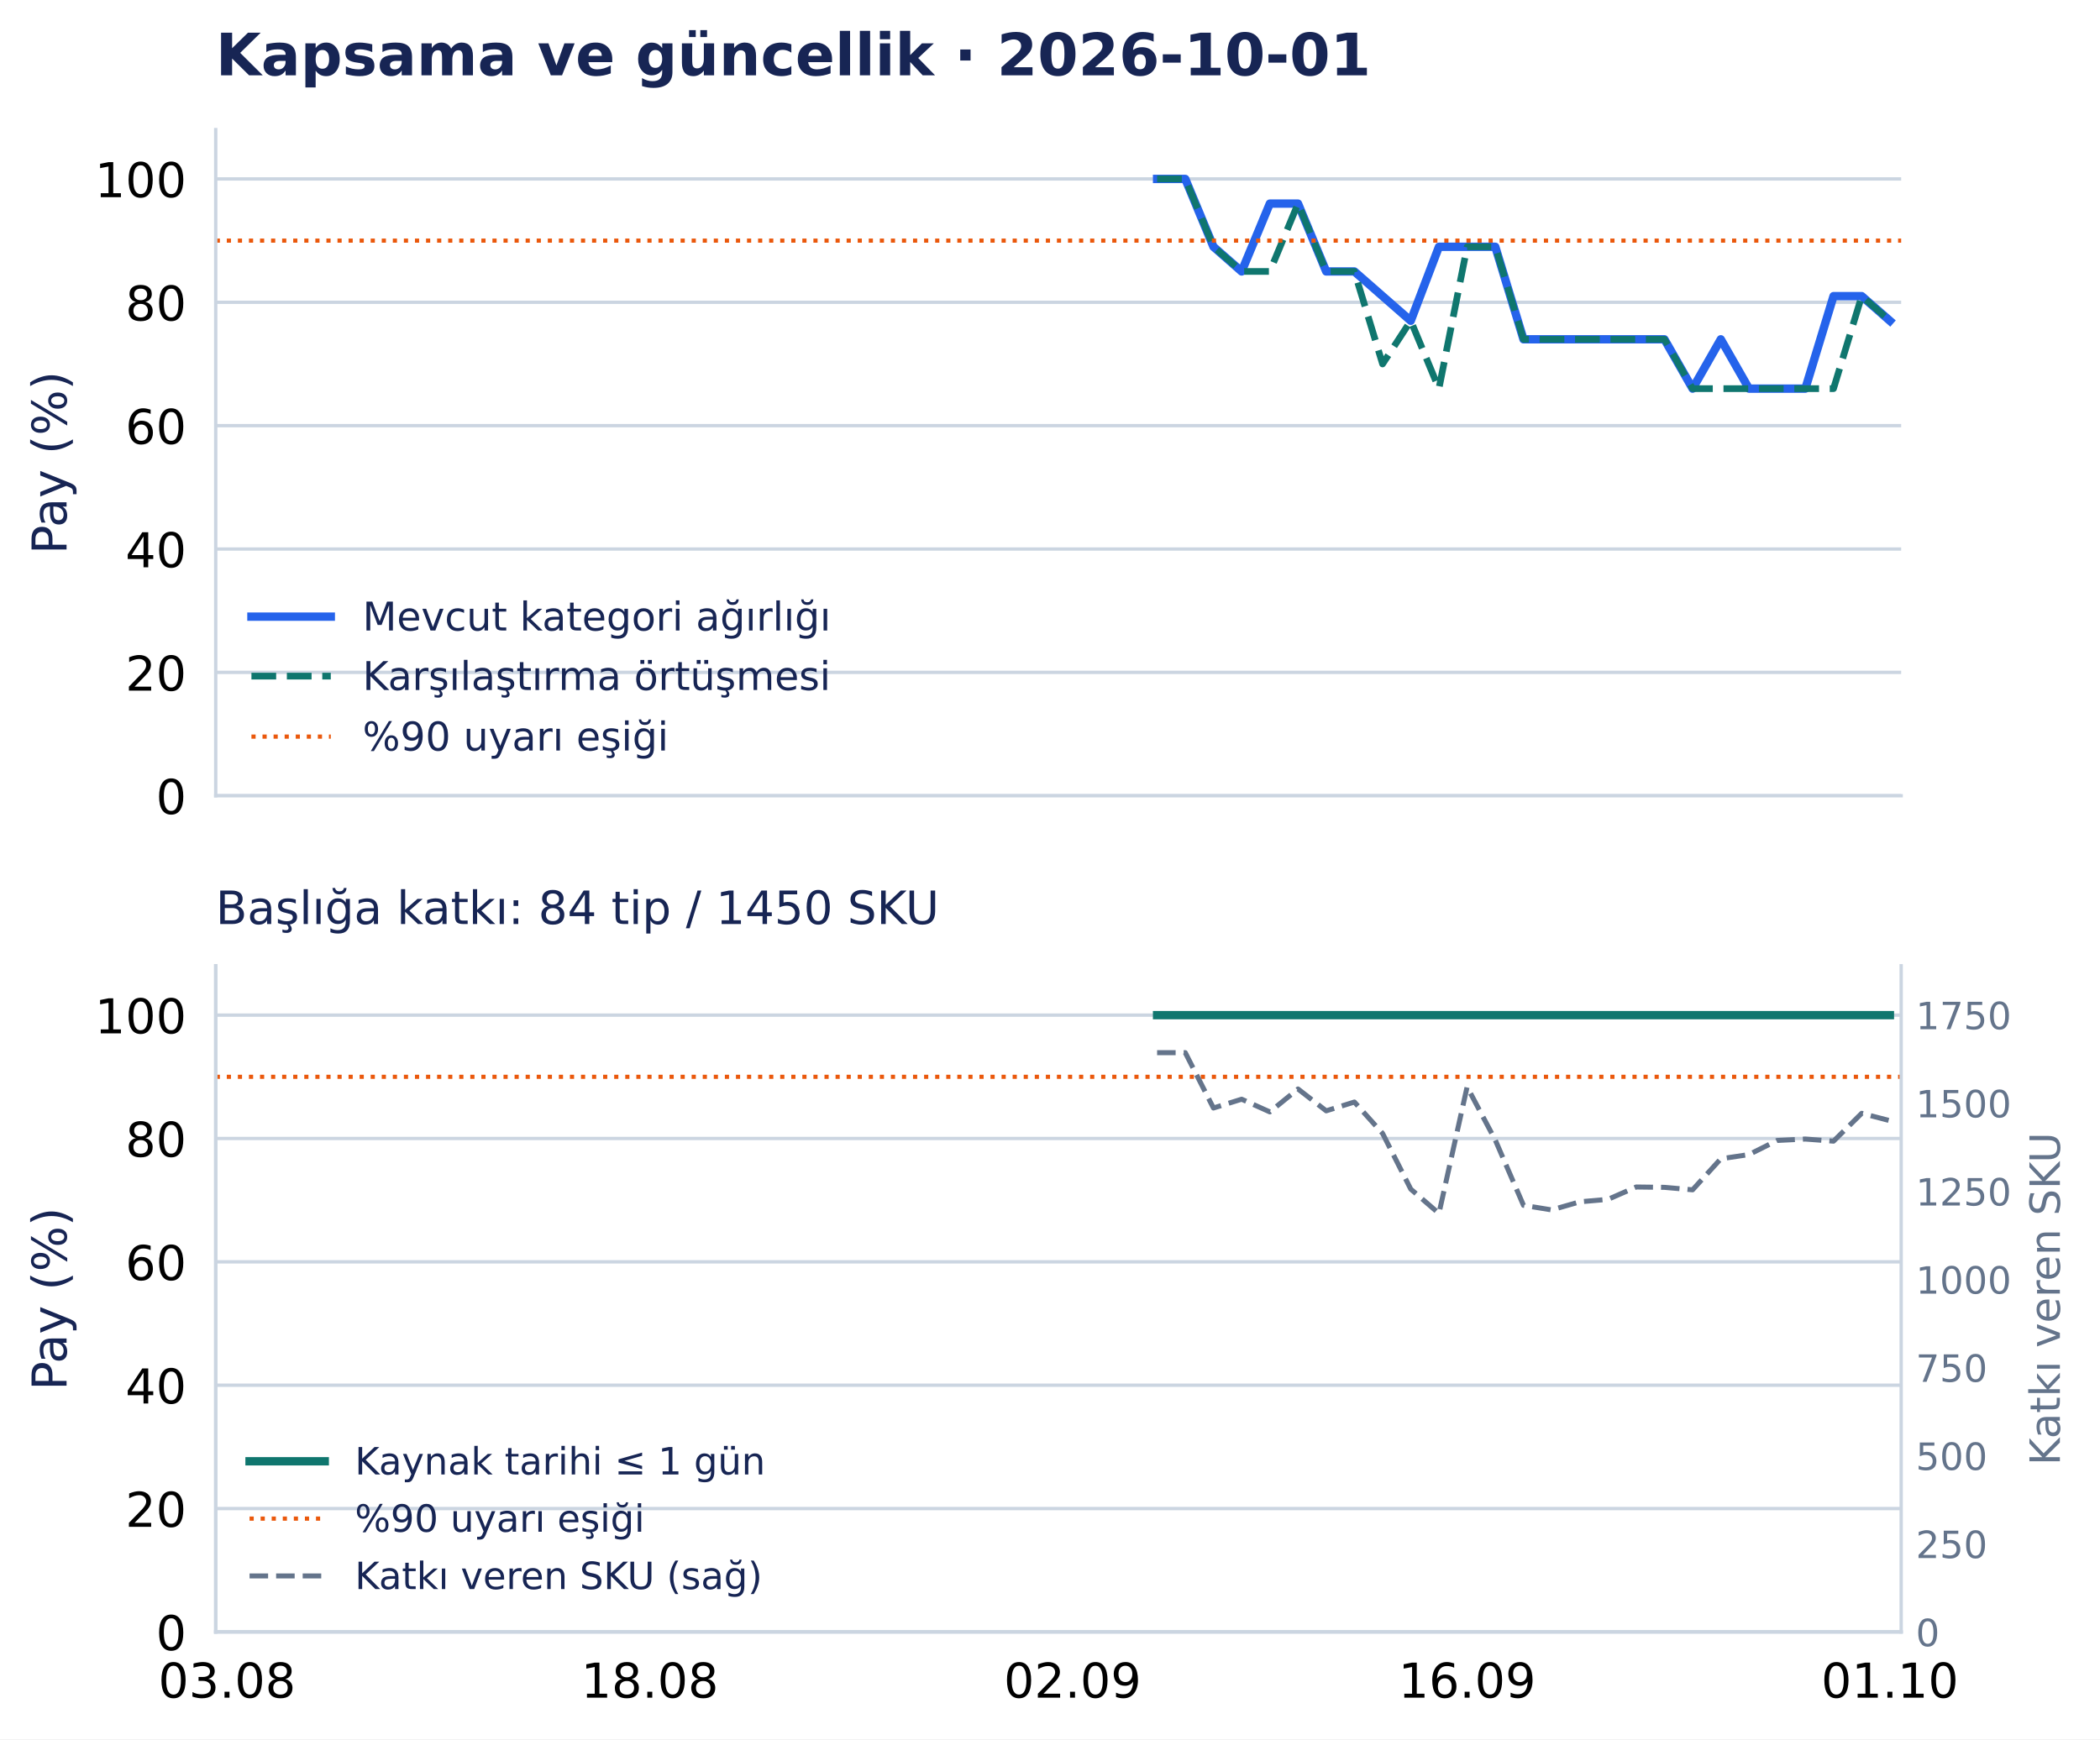
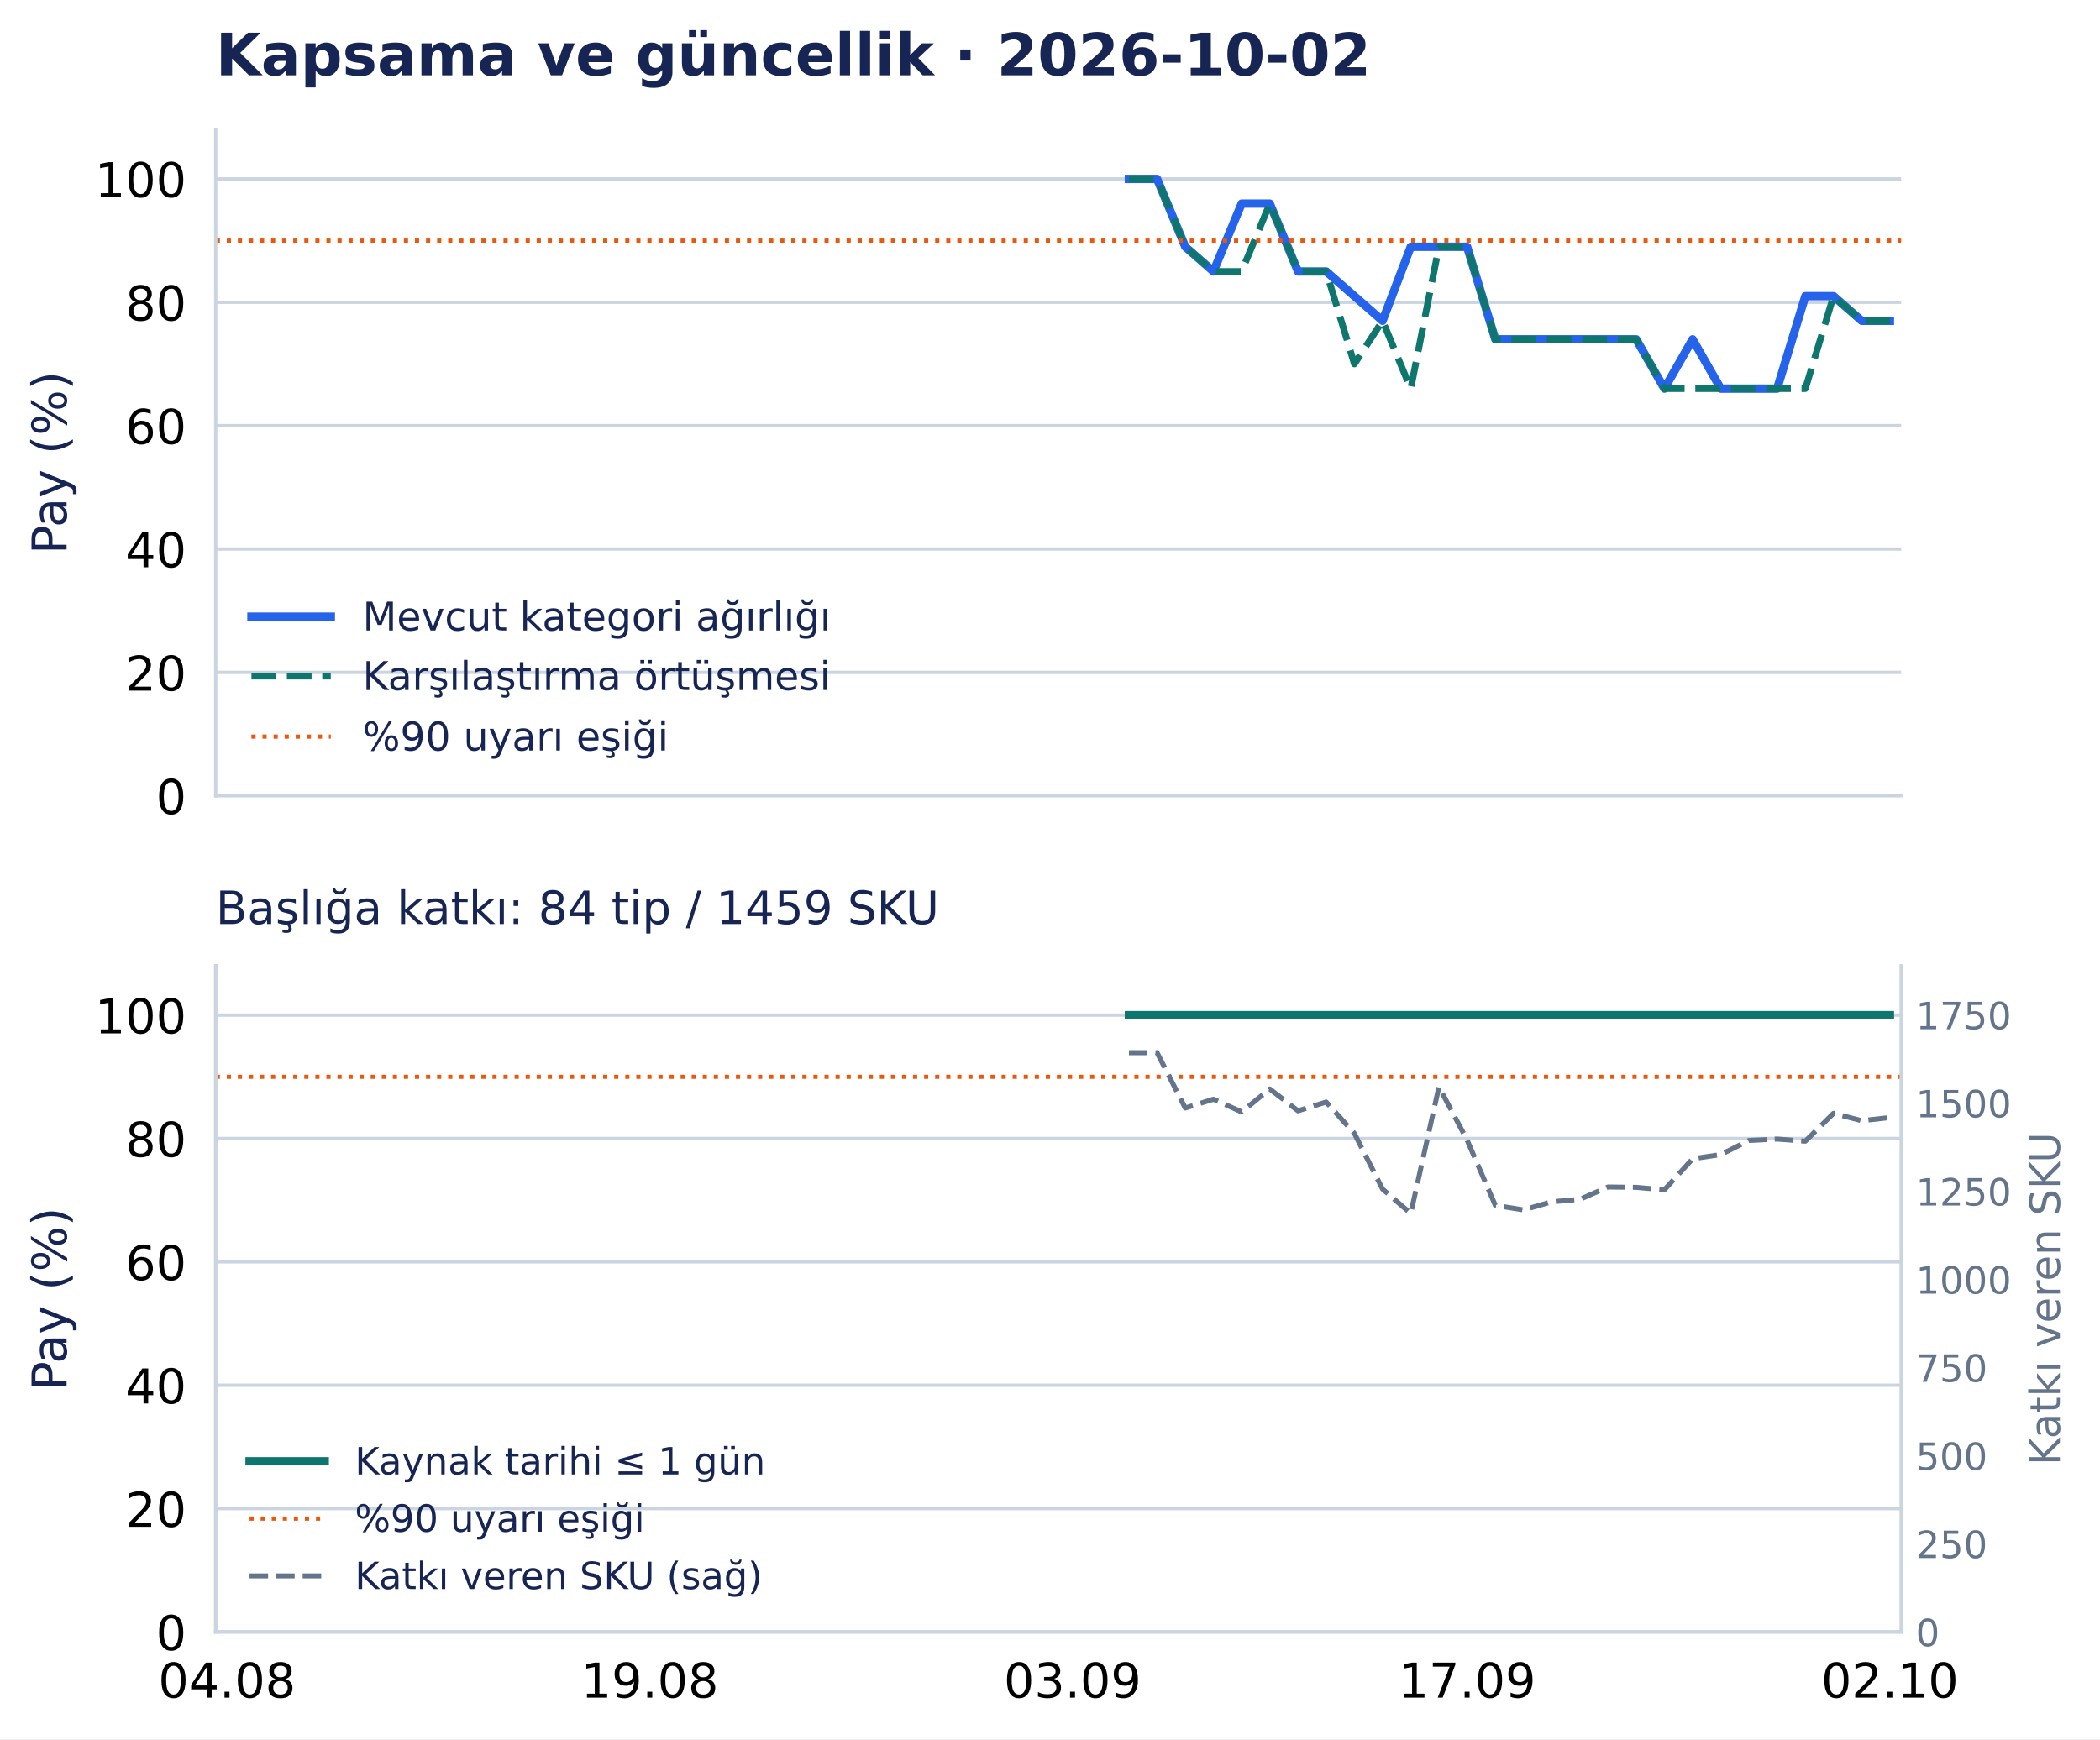
<svg xmlns="http://www.w3.org/2000/svg" width="502.794pt" height="416.535pt" viewBox="0 0 502.794 416.535" version="1.1">
  <defs>
    <style type="text/css">*{stroke-linejoin: round; stroke-linecap: butt}</style>
  </defs>
  <g id="figure_1">
    <g id="patch_1">
      <path d="M 0 416.535 L 502.794 416.535 L 502.794 0 L 0 0 z " style="fill: #ffffff" />
    </g>
    <g id="axes_1">
      <g id="patch_2">
        <path d="M 51.651 190.574 L 455.188 190.574 L 455.188 31.035 L 51.651 31.035 z " style="fill: #ffffff" />
      </g>
      <g id="matplotlib.axis_1">
        <g id="xtick_1">
          <g id="line2d_1" />
        </g>
        <g id="xtick_2">
          <g id="line2d_2" />
        </g>
        <g id="xtick_3">
          <g id="line2d_3" />
        </g>
        <g id="xtick_4">
          <g id="line2d_4" />
        </g>
        <g id="xtick_5">
          <g id="line2d_5" />
        </g>
      </g>
      <g id="matplotlib.axis_2">
        <g id="ytick_1">
          <g id="line2d_6">
            <path d="M 51.651 190.574 L 455.188 190.574 " clip-path="url(#p0e1365a26f)" style="fill: none; stroke: #cbd5e1; stroke-width: 0.8; stroke-linecap: square" />
          </g>
          <g id="line2d_7" />
          <g id="text_1">
            <text style="font-size: 11.5px; font-family: 'DejaVu Sans', 'Bitstream Vera Sans', 'Computer Modern Sans Serif', 'Lucida Grande', 'Verdana', 'Geneva', 'Lucid', 'Arial', 'Helvetica', 'Avant Garde', sans-serif; text-anchor: end" x="44.651" y="194.943" transform="rotate(-0 44.65062 194.9427)">0</text>
          </g>
        </g>
        <g id="ytick_2">
          <g id="line2d_8">
            <path d="M 51.651 161.03 L 455.188 161.03 " clip-path="url(#p0e1365a26f)" style="fill: none; stroke: #cbd5e1; stroke-width: 0.8; stroke-linecap: square" />
          </g>
          <g id="line2d_9" />
          <g id="text_2">
            <text style="font-size: 11.5px; font-family: 'DejaVu Sans', 'Bitstream Vera Sans', 'Computer Modern Sans Serif', 'Lucida Grande', 'Verdana', 'Geneva', 'Lucid', 'Arial', 'Helvetica', 'Avant Garde', sans-serif; text-anchor: end" x="44.651" y="165.398" transform="rotate(-0 44.65062 165.3983)">20</text>
          </g>
        </g>
        <g id="ytick_3">
          <g id="line2d_10">
            <path d="M 51.651 131.485 L 455.188 131.485 " clip-path="url(#p0e1365a26f)" style="fill: none; stroke: #cbd5e1; stroke-width: 0.8; stroke-linecap: square" />
          </g>
          <g id="line2d_11" />
          <g id="text_3">
            <text style="font-size: 11.5px; font-family: 'DejaVu Sans', 'Bitstream Vera Sans', 'Computer Modern Sans Serif', 'Lucida Grande', 'Verdana', 'Geneva', 'Lucid', 'Arial', 'Helvetica', 'Avant Garde', sans-serif; text-anchor: end" x="44.651" y="135.854" transform="rotate(-0 44.65062 135.854)">40</text>
          </g>
        </g>
        <g id="ytick_4">
          <g id="line2d_12">
            <path d="M 51.651 101.941 L 455.188 101.941 " clip-path="url(#p0e1365a26f)" style="fill: none; stroke: #cbd5e1; stroke-width: 0.8; stroke-linecap: square" />
          </g>
          <g id="line2d_13" />
          <g id="text_4">
            <text style="font-size: 11.5px; font-family: 'DejaVu Sans', 'Bitstream Vera Sans', 'Computer Modern Sans Serif', 'Lucida Grande', 'Verdana', 'Geneva', 'Lucid', 'Arial', 'Helvetica', 'Avant Garde', sans-serif; text-anchor: end" x="44.651" y="106.31" transform="rotate(-0 44.65062 106.3097)">60</text>
          </g>
        </g>
        <g id="ytick_5">
          <g id="line2d_14">
            <path d="M 51.651 72.397 L 455.188 72.397 " clip-path="url(#p0e1365a26f)" style="fill: none; stroke: #cbd5e1; stroke-width: 0.8; stroke-linecap: square" />
          </g>
          <g id="line2d_15" />
          <g id="text_5">
            <text style="font-size: 11.5px; font-family: 'DejaVu Sans', 'Bitstream Vera Sans', 'Computer Modern Sans Serif', 'Lucida Grande', 'Verdana', 'Geneva', 'Lucid', 'Arial', 'Helvetica', 'Avant Garde', sans-serif; text-anchor: end" x="44.651" y="76.765" transform="rotate(-0 44.65062 76.76539)">80</text>
          </g>
        </g>
        <g id="ytick_6">
          <g id="line2d_16">
            <path d="M 51.651 42.852 L 455.188 42.852 " clip-path="url(#p0e1365a26f)" style="fill: none; stroke: #cbd5e1; stroke-width: 0.8; stroke-linecap: square" />
          </g>
          <g id="line2d_17" />
          <g id="text_6">
            <text style="font-size: 11.5px; font-family: 'DejaVu Sans', 'Bitstream Vera Sans', 'Computer Modern Sans Serif', 'Lucida Grande', 'Verdana', 'Geneva', 'Lucid', 'Arial', 'Helvetica', 'Avant Garde', sans-serif; text-anchor: end" x="44.651" y="47.221" transform="rotate(-0 44.65062 47.22107)">100</text>
          </g>
        </g>
        <g id="text_7">
          <text style="font-size: 11.5px; font-family: 'DejaVu Sans', 'Bitstream Vera Sans', 'Computer Modern Sans Serif', 'Lucida Grande', 'Verdana', 'Geneva', 'Lucid', 'Arial', 'Helvetica', 'Avant Garde', sans-serif; text-anchor: middle; fill: #172554" x="15.937" y="110.804" transform="rotate(-90 15.93731 110.8044)">Pay (%)</text>
        </g>
      </g>
      <g id="line2d_18">
-         <path d="M 277.038 42.852 L 283.786 42.852 L 290.534 59.102 L 297.282 65.011 L 304.03 48.761 L 310.778 48.761 L 317.527 65.011 L 324.275 65.011 L 331.023 70.92 L 337.771 76.828 L 344.519 59.102 L 351.267 59.102 L 358.015 59.102 L 364.763 81.26 L 371.512 81.26 L 378.26 81.26 L 385.008 81.26 L 391.756 81.26 L 398.504 81.26 L 405.252 93.078 L 412 81.26 L 418.748 93.078 L 425.497 93.078 L 432.245 93.078 L 438.993 70.92 L 445.741 70.92 L 452.489 76.828 " clip-path="url(#p0e1365a26f)" style="fill: none; stroke: #2563eb; stroke-width: 2; stroke-linecap: square" />
+         <path d="M 270.29 42.852 L 277.038 42.852 L 283.786 59.102 L 290.534 65.011 L 297.282 48.761 L 304.03 48.761 L 310.778 65.011 L 317.527 65.011 L 324.275 70.92 L 331.023 76.828 L 337.771 59.102 L 344.519 59.102 L 351.267 59.102 L 358.015 81.26 L 364.763 81.26 L 371.512 81.26 L 378.26 81.26 L 385.008 81.26 L 391.756 81.26 L 398.504 93.078 L 405.252 81.26 L 412 93.078 L 418.748 93.078 L 425.497 93.078 L 432.245 70.92 L 438.993 70.92 L 445.741 76.828 L 452.489 76.828 " clip-path="url(#p0e1365a26f)" style="fill: none; stroke: #2563eb; stroke-width: 2; stroke-linecap: square" />
      </g>
      <g id="line2d_19">
-         <path d="M 277.038 42.852 L 283.786 42.852 L 290.534 59.102 L 297.282 65.011 L 304.03 65.011 L 310.778 48.761 L 317.527 65.011 L 324.275 65.011 L 331.023 87.169 L 337.771 76.828 L 344.519 93.078 L 351.267 59.102 L 358.015 59.102 L 364.763 81.26 L 371.512 81.26 L 378.26 81.26 L 385.008 81.26 L 391.756 81.26 L 398.504 81.26 L 405.252 93.078 L 412 93.078 L 418.748 93.078 L 425.497 93.078 L 432.245 93.078 L 438.993 93.078 L 445.741 70.92 L 452.489 76.828 " clip-path="url(#p0e1365a26f)" style="fill: none; stroke-dasharray: 5.92,2.56; stroke-dashoffset: 0; stroke: #0f766e; stroke-width: 1.6" />
+         <path d="M 270.29 42.852 L 277.038 42.852 L 283.786 59.102 L 290.534 65.011 L 297.282 65.011 L 304.03 48.761 L 310.778 65.011 L 317.527 65.011 L 324.275 87.169 L 331.023 76.828 L 337.771 93.078 L 344.519 59.102 L 351.267 59.102 L 358.015 81.26 L 364.763 81.26 L 371.512 81.26 L 378.26 81.26 L 385.008 81.26 L 391.756 81.26 L 398.504 93.078 L 405.252 93.078 L 412 93.078 L 418.748 93.078 L 425.497 93.078 L 432.245 93.078 L 438.993 70.92 L 445.741 76.828 L 452.489 76.828 " clip-path="url(#p0e1365a26f)" style="fill: none; stroke-dasharray: 5.92,2.56; stroke-dashoffset: 0; stroke: #0f766e; stroke-width: 1.6" />
      </g>
      <g id="line2d_20">
        <path d="M 51.651 57.625 L 455.188 57.625 " clip-path="url(#p0e1365a26f)" style="fill: none; stroke-dasharray: 1,1.65; stroke-dashoffset: 0; stroke: #ea580c" />
      </g>
      <g id="patch_3">
        <path d="M 51.651 190.574 L 51.651 31.035 " style="fill: none; stroke: #cbd5e1; stroke-width: 0.8; stroke-linejoin: miter; stroke-linecap: square" />
      </g>
      <g id="patch_4">
        <path d="M 51.651 190.574 L 455.188 190.574 " style="fill: none; stroke: #cbd5e1; stroke-width: 0.8; stroke-linejoin: miter; stroke-linecap: square" />
      </g>
      <g id="text_8">
-         <text style="font-weight: 700; font-size: 14px; font-family: 'DejaVu Sans', 'Bitstream Vera Sans', 'Computer Modern Sans Serif', 'Lucida Grande', 'Verdana', 'Geneva', 'Lucid', 'Arial', 'Helvetica', 'Avant Garde', sans-serif; text-anchor: start; fill: #172554" x="51.651" y="18.035" transform="rotate(-0 51.65062 18.03469)">Kapsama ve güncellik · 2026-10-01</text>
+         <text style="font-weight: 700; font-size: 14px; font-family: 'DejaVu Sans', 'Bitstream Vera Sans', 'Computer Modern Sans Serif', 'Lucida Grande', 'Verdana', 'Geneva', 'Lucid', 'Arial', 'Helvetica', 'Avant Garde', sans-serif; text-anchor: start; fill: #172554" x="51.651" y="18.035" transform="rotate(-0 51.65062 18.03469)">Kapsama ve güncellik · 2026-10-02</text>
      </g>
      <g id="legend_1">
        <g id="line2d_21">
          <path d="M 60.201 147.675 L 69.701 147.675 L 79.201 147.675 " style="fill: none; stroke: #2563eb; stroke-width: 2; stroke-linecap: square" />
        </g>
        <g id="text_9">
          <text style="font-size: 9.5px; font-family: 'DejaVu Sans', 'Bitstream Vera Sans', 'Computer Modern Sans Serif', 'Lucida Grande', 'Verdana', 'Geneva', 'Lucid', 'Arial', 'Helvetica', 'Avant Garde', sans-serif; text-anchor: start; fill: #172554" x="86.801" y="151" transform="rotate(-0 86.80062 150.9998)">Mevcut kategori ağırlığı</text>
        </g>
        <g id="line2d_22">
          <path d="M 60.201 161.926 L 69.701 161.926 L 79.201 161.926 " style="fill: none; stroke-dasharray: 5.92,2.56; stroke-dashoffset: 0; stroke: #0f766e; stroke-width: 1.6" />
        </g>
        <g id="text_10">
          <text style="font-size: 9.5px; font-family: 'DejaVu Sans', 'Bitstream Vera Sans', 'Computer Modern Sans Serif', 'Lucida Grande', 'Verdana', 'Geneva', 'Lucid', 'Arial', 'Helvetica', 'Avant Garde', sans-serif; text-anchor: start; fill: #172554" x="86.801" y="165.251" transform="rotate(-0 86.80062 165.2506)">Karşılaştırma örtüşmesi</text>
        </g>
        <g id="line2d_23">
          <path d="M 60.201 176.417 L 69.701 176.417 L 79.201 176.417 " style="fill: none; stroke-dasharray: 1,1.65; stroke-dashoffset: 0; stroke: #ea580c" />
        </g>
        <g id="text_11">
          <text style="font-size: 9.5px; font-family: 'DejaVu Sans', 'Bitstream Vera Sans', 'Computer Modern Sans Serif', 'Lucida Grande', 'Verdana', 'Geneva', 'Lucid', 'Arial', 'Helvetica', 'Avant Garde', sans-serif; text-anchor: start; fill: #172554" x="86.801" y="179.742" transform="rotate(-0 86.80062 179.7418)">%90 uyarı eşiği</text>
        </g>
      </g>
    </g>
    <g id="axes_2">
      <g id="patch_5">
        <path d="M 51.651 390.835 L 455.188 390.835 L 455.188 231.295 L 51.651 231.295 z " style="fill: #ffffff" />
      </g>
      <g id="matplotlib.axis_3">
        <g id="xtick_6">
          <g id="line2d_24" />
          <g id="text_12">
-             <text style="font-size: 11.5px; font-family: 'DejaVu Sans', 'Bitstream Vera Sans', 'Computer Modern Sans Serif', 'Lucida Grande', 'Verdana', 'Geneva', 'Lucid', 'Arial', 'Helvetica', 'Avant Garde', sans-serif; text-anchor: middle" x="54.35" y="406.572" transform="rotate(-0 54.34987 406.572)">03.08</text>
+             <text style="font-size: 11.5px; font-family: 'DejaVu Sans', 'Bitstream Vera Sans', 'Computer Modern Sans Serif', 'Lucida Grande', 'Verdana', 'Geneva', 'Lucid', 'Arial', 'Helvetica', 'Avant Garde', sans-serif; text-anchor: middle" x="54.35" y="406.572" transform="rotate(-0 54.34987 406.572)">04.08</text>
          </g>
        </g>
        <g id="xtick_7">
          <g id="line2d_25" />
          <g id="text_13">
-             <text style="font-size: 11.5px; font-family: 'DejaVu Sans', 'Bitstream Vera Sans', 'Computer Modern Sans Serif', 'Lucida Grande', 'Verdana', 'Geneva', 'Lucid', 'Arial', 'Helvetica', 'Avant Garde', sans-serif; text-anchor: middle" x="155.572" y="406.572" transform="rotate(-0 155.5717 406.572)">18.08</text>
+             <text style="font-size: 11.5px; font-family: 'DejaVu Sans', 'Bitstream Vera Sans', 'Computer Modern Sans Serif', 'Lucida Grande', 'Verdana', 'Geneva', 'Lucid', 'Arial', 'Helvetica', 'Avant Garde', sans-serif; text-anchor: middle" x="155.572" y="406.572" transform="rotate(-0 155.5717 406.572)">19.08</text>
          </g>
        </g>
        <g id="xtick_8">
          <g id="line2d_26" />
          <g id="text_14">
-             <text style="font-size: 11.5px; font-family: 'DejaVu Sans', 'Bitstream Vera Sans', 'Computer Modern Sans Serif', 'Lucida Grande', 'Verdana', 'Geneva', 'Lucid', 'Arial', 'Helvetica', 'Avant Garde', sans-serif; text-anchor: middle" x="256.794" y="406.572" transform="rotate(-0 256.7935 406.572)">02.09</text>
+             <text style="font-size: 11.5px; font-family: 'DejaVu Sans', 'Bitstream Vera Sans', 'Computer Modern Sans Serif', 'Lucida Grande', 'Verdana', 'Geneva', 'Lucid', 'Arial', 'Helvetica', 'Avant Garde', sans-serif; text-anchor: middle" x="256.794" y="406.572" transform="rotate(-0 256.7935 406.572)">03.09</text>
          </g>
        </g>
        <g id="xtick_9">
          <g id="line2d_27" />
          <g id="text_15">
-             <text style="font-size: 11.5px; font-family: 'DejaVu Sans', 'Bitstream Vera Sans', 'Computer Modern Sans Serif', 'Lucida Grande', 'Verdana', 'Geneva', 'Lucid', 'Arial', 'Helvetica', 'Avant Garde', sans-serif; text-anchor: middle" x="351.267" y="406.572" transform="rotate(-0 351.2672 406.572)">16.09</text>
+             <text style="font-size: 11.5px; font-family: 'DejaVu Sans', 'Bitstream Vera Sans', 'Computer Modern Sans Serif', 'Lucida Grande', 'Verdana', 'Geneva', 'Lucid', 'Arial', 'Helvetica', 'Avant Garde', sans-serif; text-anchor: middle" x="351.267" y="406.572" transform="rotate(-0 351.2672 406.572)">17.09</text>
          </g>
        </g>
        <g id="xtick_10">
          <g id="line2d_28" />
          <g id="text_16">
-             <text style="font-size: 11.5px; font-family: 'DejaVu Sans', 'Bitstream Vera Sans', 'Computer Modern Sans Serif', 'Lucida Grande', 'Verdana', 'Geneva', 'Lucid', 'Arial', 'Helvetica', 'Avant Garde', sans-serif; text-anchor: middle" x="452.489" y="406.572" transform="rotate(-0 452.489 406.572)">01.10</text>
+             <text style="font-size: 11.5px; font-family: 'DejaVu Sans', 'Bitstream Vera Sans', 'Computer Modern Sans Serif', 'Lucida Grande', 'Verdana', 'Geneva', 'Lucid', 'Arial', 'Helvetica', 'Avant Garde', sans-serif; text-anchor: middle" x="452.489" y="406.572" transform="rotate(-0 452.489 406.572)">02.10</text>
          </g>
        </g>
      </g>
      <g id="matplotlib.axis_4">
        <g id="ytick_7">
          <g id="line2d_29">
            <path d="M 51.651 390.835 L 455.188 390.835 " clip-path="url(#pd502d77126)" style="fill: none; stroke: #cbd5e1; stroke-width: 0.8; stroke-linecap: square" />
          </g>
          <g id="line2d_30" />
          <g id="text_17">
            <text style="font-size: 11.5px; font-family: 'DejaVu Sans', 'Bitstream Vera Sans', 'Computer Modern Sans Serif', 'Lucida Grande', 'Verdana', 'Geneva', 'Lucid', 'Arial', 'Helvetica', 'Avant Garde', sans-serif; text-anchor: end" x="44.651" y="395.203" transform="rotate(-0 44.65062 395.2033)">0</text>
          </g>
        </g>
        <g id="ytick_8">
          <g id="line2d_31">
            <path d="M 51.651 361.29 L 455.188 361.29 " clip-path="url(#pd502d77126)" style="fill: none; stroke: #cbd5e1; stroke-width: 0.8; stroke-linecap: square" />
          </g>
          <g id="line2d_32" />
          <g id="text_18">
            <text style="font-size: 11.5px; font-family: 'DejaVu Sans', 'Bitstream Vera Sans', 'Computer Modern Sans Serif', 'Lucida Grande', 'Verdana', 'Geneva', 'Lucid', 'Arial', 'Helvetica', 'Avant Garde', sans-serif; text-anchor: end" x="44.651" y="365.659" transform="rotate(-0 44.65062 365.659)">20</text>
          </g>
        </g>
        <g id="ytick_9">
          <g id="line2d_33">
            <path d="M 51.651 331.746 L 455.188 331.746 " clip-path="url(#pd502d77126)" style="fill: none; stroke: #cbd5e1; stroke-width: 0.8; stroke-linecap: square" />
          </g>
          <g id="line2d_34" />
          <g id="text_19">
            <text style="font-size: 11.5px; font-family: 'DejaVu Sans', 'Bitstream Vera Sans', 'Computer Modern Sans Serif', 'Lucida Grande', 'Verdana', 'Geneva', 'Lucid', 'Arial', 'Helvetica', 'Avant Garde', sans-serif; text-anchor: end" x="44.651" y="336.115" transform="rotate(-0 44.65062 336.1147)">40</text>
          </g>
        </g>
        <g id="ytick_10">
          <g id="line2d_35">
            <path d="M 51.651 302.202 L 455.188 302.202 " clip-path="url(#pd502d77126)" style="fill: none; stroke: #cbd5e1; stroke-width: 0.8; stroke-linecap: square" />
          </g>
          <g id="line2d_36" />
          <g id="text_20">
            <text style="font-size: 11.5px; font-family: 'DejaVu Sans', 'Bitstream Vera Sans', 'Computer Modern Sans Serif', 'Lucida Grande', 'Verdana', 'Geneva', 'Lucid', 'Arial', 'Helvetica', 'Avant Garde', sans-serif; text-anchor: end" x="44.651" y="306.57" transform="rotate(-0 44.65062 306.5704)">60</text>
          </g>
        </g>
        <g id="ytick_11">
          <g id="line2d_37">
            <path d="M 51.651 272.657 L 455.188 272.657 " clip-path="url(#pd502d77126)" style="fill: none; stroke: #cbd5e1; stroke-width: 0.8; stroke-linecap: square" />
          </g>
          <g id="line2d_38" />
          <g id="text_21">
            <text style="font-size: 11.5px; font-family: 'DejaVu Sans', 'Bitstream Vera Sans', 'Computer Modern Sans Serif', 'Lucida Grande', 'Verdana', 'Geneva', 'Lucid', 'Arial', 'Helvetica', 'Avant Garde', sans-serif; text-anchor: end" x="44.651" y="277.026" transform="rotate(-0 44.65062 277.0261)">80</text>
          </g>
        </g>
        <g id="ytick_12">
          <g id="line2d_39">
            <path d="M 51.651 243.113 L 455.188 243.113 " clip-path="url(#pd502d77126)" style="fill: none; stroke: #cbd5e1; stroke-width: 0.8; stroke-linecap: square" />
          </g>
          <g id="line2d_40" />
          <g id="text_22">
            <text style="font-size: 11.5px; font-family: 'DejaVu Sans', 'Bitstream Vera Sans', 'Computer Modern Sans Serif', 'Lucida Grande', 'Verdana', 'Geneva', 'Lucid', 'Arial', 'Helvetica', 'Avant Garde', sans-serif; text-anchor: end" x="44.651" y="247.482" transform="rotate(-0 44.65062 247.4817)">100</text>
          </g>
        </g>
        <g id="text_23">
          <text style="font-size: 11.5px; font-family: 'DejaVu Sans', 'Bitstream Vera Sans', 'Computer Modern Sans Serif', 'Lucida Grande', 'Verdana', 'Geneva', 'Lucid', 'Arial', 'Helvetica', 'Avant Garde', sans-serif; text-anchor: middle; fill: #172554" x="15.937" y="311.065" transform="rotate(-90 15.93731 311.065)">Pay (%)</text>
        </g>
      </g>
      <g id="line2d_41">
-         <path d="M 277.038 243.113 L 283.786 243.113 L 290.534 243.113 L 297.282 243.113 L 304.03 243.113 L 310.778 243.113 L 317.527 243.113 L 324.275 243.113 L 331.023 243.113 L 337.771 243.113 L 344.519 243.113 L 351.267 243.113 L 358.015 243.113 L 364.763 243.113 L 371.512 243.113 L 378.26 243.113 L 385.008 243.113 L 391.756 243.113 L 398.504 243.113 L 405.252 243.113 L 412 243.113 L 418.748 243.113 L 425.497 243.113 L 432.245 243.113 L 438.993 243.113 L 445.741 243.113 L 452.489 243.113 " clip-path="url(#pd502d77126)" style="fill: none; stroke: #0f766e; stroke-width: 2; stroke-linecap: square" />
+         <path d="M 270.29 243.113 L 277.038 243.113 L 283.786 243.113 L 290.534 243.113 L 297.282 243.113 L 304.03 243.113 L 310.778 243.113 L 317.527 243.113 L 324.275 243.113 L 331.023 243.113 L 337.771 243.113 L 344.519 243.113 L 351.267 243.113 L 358.015 243.113 L 364.763 243.113 L 371.512 243.113 L 378.26 243.113 L 385.008 243.113 L 391.756 243.113 L 398.504 243.113 L 405.252 243.113 L 412 243.113 L 418.748 243.113 L 425.497 243.113 L 432.245 243.113 L 438.993 243.113 L 445.741 243.113 L 452.489 243.113 " clip-path="url(#pd502d77126)" style="fill: none; stroke: #0f766e; stroke-width: 2; stroke-linecap: square" />
      </g>
      <g id="line2d_42">
        <path d="M 51.651 257.885 L 455.188 257.885 " clip-path="url(#pd502d77126)" style="fill: none; stroke-dasharray: 1,1.65; stroke-dashoffset: 0; stroke: #ea580c" />
      </g>
      <g id="patch_6">
        <path d="M 51.651 390.835 L 51.651 231.295 " style="fill: none; stroke: #cbd5e1; stroke-width: 0.8; stroke-linejoin: miter; stroke-linecap: square" />
      </g>
      <g id="patch_7">
        <path d="M 51.651 390.835 L 455.188 390.835 " style="fill: none; stroke: #cbd5e1; stroke-width: 0.8; stroke-linejoin: miter; stroke-linecap: square" />
      </g>
      <g id="text_24">
-         <text style="font-size: 11px; font-family: 'DejaVu Sans', 'Bitstream Vera Sans', 'Computer Modern Sans Serif', 'Lucida Grande', 'Verdana', 'Geneva', 'Lucid', 'Arial', 'Helvetica', 'Avant Garde', sans-serif; text-anchor: start; fill: #172554" x="51.651" y="221.295" transform="rotate(-0 51.65062 221.2954)">Başlığa katkı: 84 tip / 1450 SKU</text>
+         <text style="font-size: 11px; font-family: 'DejaVu Sans', 'Bitstream Vera Sans', 'Computer Modern Sans Serif', 'Lucida Grande', 'Verdana', 'Geneva', 'Lucid', 'Arial', 'Helvetica', 'Avant Garde', sans-serif; text-anchor: start; fill: #172554" x="51.651" y="221.295" transform="rotate(-0 51.65062 221.2954)">Başlığa katkı: 84 tip / 1459 SKU</text>
      </g>
      <g id="legend_2">
        <g id="line2d_43">
          <path d="M 59.751 349.966 L 68.751 349.966 L 77.751 349.966 " style="fill: none; stroke: #0f766e; stroke-width: 2; stroke-linecap: square" />
        </g>
        <g id="text_25">
          <text style="font-size: 9px; font-family: 'DejaVu Sans', 'Bitstream Vera Sans', 'Computer Modern Sans Serif', 'Lucida Grande', 'Verdana', 'Geneva', 'Lucid', 'Arial', 'Helvetica', 'Avant Garde', sans-serif; text-anchor: start; fill: #172554" x="84.951" y="353.116" transform="rotate(-0 84.95063 353.1155)">Kaynak tarihi ≤ 1 gün</text>
        </g>
        <g id="line2d_44">
          <path d="M 59.751 363.694 L 68.751 363.694 L 77.751 363.694 " style="fill: none; stroke-dasharray: 1,1.65; stroke-dashoffset: 0; stroke: #ea580c" />
        </g>
        <g id="text_26">
          <text style="font-size: 9px; font-family: 'DejaVu Sans', 'Bitstream Vera Sans', 'Computer Modern Sans Serif', 'Lucida Grande', 'Verdana', 'Geneva', 'Lucid', 'Arial', 'Helvetica', 'Avant Garde', sans-serif; text-anchor: start; fill: #172554" x="84.951" y="366.844" transform="rotate(-0 84.95063 366.8441)">%90 uyarı eşiği</text>
        </g>
        <g id="line2d_45">
          <path d="M 59.751 377.423 L 68.751 377.423 L 77.751 377.423 " style="fill: none; stroke-dasharray: 4.44,1.92; stroke-dashoffset: 0; stroke: #64748b; stroke-width: 1.2" />
        </g>
        <g id="text_27">
          <text style="font-size: 9px; font-family: 'DejaVu Sans', 'Bitstream Vera Sans', 'Computer Modern Sans Serif', 'Lucida Grande', 'Verdana', 'Geneva', 'Lucid', 'Arial', 'Helvetica', 'Avant Garde', sans-serif; text-anchor: start; fill: #172554" x="84.951" y="380.573" transform="rotate(-0 84.95063 380.5726)">Katkı veren SKU (sağ)</text>
        </g>
      </g>
    </g>
    <g id="axes_3">
      <g id="matplotlib.axis_5">
        <g id="ytick_13">
          <g id="line2d_46" />
          <g id="text_28">
            <text style="font-size: 9px; font-family: 'DejaVu Sans', 'Bitstream Vera Sans', 'Computer Modern Sans Serif', 'Lucida Grande', 'Verdana', 'Geneva', 'Lucid', 'Arial', 'Helvetica', 'Avant Garde', sans-serif; text-anchor: start; fill: #64748b" x="458.688" y="394.254" transform="rotate(-0 458.6883 394.2536)">0</text>
          </g>
        </g>
        <g id="ytick_14">
          <g id="line2d_47" />
          <g id="text_29">
            <text style="font-size: 9px; font-family: 'DejaVu Sans', 'Bitstream Vera Sans', 'Computer Modern Sans Serif', 'Lucida Grande', 'Verdana', 'Geneva', 'Lucid', 'Arial', 'Helvetica', 'Avant Garde', sans-serif; text-anchor: start; fill: #64748b" x="458.688" y="373.144" transform="rotate(-0 458.6883 373.1444)">250</text>
          </g>
        </g>
        <g id="ytick_15">
          <g id="line2d_48" />
          <g id="text_30">
            <text style="font-size: 9px; font-family: 'DejaVu Sans', 'Bitstream Vera Sans', 'Computer Modern Sans Serif', 'Lucida Grande', 'Verdana', 'Geneva', 'Lucid', 'Arial', 'Helvetica', 'Avant Garde', sans-serif; text-anchor: start; fill: #64748b" x="458.688" y="352.035" transform="rotate(-0 458.6883 352.0352)">500</text>
          </g>
        </g>
        <g id="ytick_16">
          <g id="line2d_49" />
          <g id="text_31">
            <text style="font-size: 9px; font-family: 'DejaVu Sans', 'Bitstream Vera Sans', 'Computer Modern Sans Serif', 'Lucida Grande', 'Verdana', 'Geneva', 'Lucid', 'Arial', 'Helvetica', 'Avant Garde', sans-serif; text-anchor: start; fill: #64748b" x="458.688" y="330.926" transform="rotate(-0 458.6883 330.9259)">750</text>
          </g>
        </g>
        <g id="ytick_17">
          <g id="line2d_50" />
          <g id="text_32">
            <text style="font-size: 9px; font-family: 'DejaVu Sans', 'Bitstream Vera Sans', 'Computer Modern Sans Serif', 'Lucida Grande', 'Verdana', 'Geneva', 'Lucid', 'Arial', 'Helvetica', 'Avant Garde', sans-serif; text-anchor: start; fill: #64748b" x="458.688" y="309.817" transform="rotate(-0 458.6883 309.8167)">1000</text>
          </g>
        </g>
        <g id="ytick_18">
          <g id="line2d_51" />
          <g id="text_33">
            <text style="font-size: 9px; font-family: 'DejaVu Sans', 'Bitstream Vera Sans', 'Computer Modern Sans Serif', 'Lucida Grande', 'Verdana', 'Geneva', 'Lucid', 'Arial', 'Helvetica', 'Avant Garde', sans-serif; text-anchor: start; fill: #64748b" x="458.688" y="288.707" transform="rotate(-0 458.6883 288.7075)">1250</text>
          </g>
        </g>
        <g id="ytick_19">
          <g id="line2d_52" />
          <g id="text_34">
            <text style="font-size: 9px; font-family: 'DejaVu Sans', 'Bitstream Vera Sans', 'Computer Modern Sans Serif', 'Lucida Grande', 'Verdana', 'Geneva', 'Lucid', 'Arial', 'Helvetica', 'Avant Garde', sans-serif; text-anchor: start; fill: #64748b" x="458.688" y="267.598" transform="rotate(-0 458.6883 267.5983)">1500</text>
          </g>
        </g>
        <g id="ytick_20">
          <g id="line2d_53" />
          <g id="text_35">
            <text style="font-size: 9px; font-family: 'DejaVu Sans', 'Bitstream Vera Sans', 'Computer Modern Sans Serif', 'Lucida Grande', 'Verdana', 'Geneva', 'Lucid', 'Arial', 'Helvetica', 'Avant Garde', sans-serif; text-anchor: start; fill: #64748b" x="458.688" y="246.489" transform="rotate(-0 458.6883 246.489)">1750</text>
          </g>
        </g>
        <g id="text_36">
          <text style="font-size: 10px; font-family: 'DejaVu Sans', 'Bitstream Vera Sans', 'Computer Modern Sans Serif', 'Lucida Grande', 'Verdana', 'Geneva', 'Lucid', 'Arial', 'Helvetica', 'Avant Garde', sans-serif; text-anchor: middle; fill: #64748b" x="493.192" y="311.065" transform="rotate(-90 493.1917 311.065)">Katkı veren SKU</text>
        </g>
      </g>
      <g id="line2d_54">
-         <path d="M 277.038 252.105 L 283.786 252.105 L 290.534 265.361 L 297.282 263.251 L 304.03 266.29 L 310.778 260.802 L 317.527 266.037 L 324.275 263.926 L 331.023 271.441 L 337.771 284.782 L 344.519 290.608 L 351.267 260.295 L 358.015 273.045 L 364.763 288.666 L 371.512 289.764 L 378.26 287.822 L 385.008 287.231 L 391.756 284.275 L 398.504 284.36 L 405.252 284.951 L 412 277.52 L 418.748 276.507 L 425.497 273.13 L 432.245 272.792 L 438.993 273.299 L 445.741 266.628 L 452.489 268.401 " clip-path="url(#pd502d77126)" style="fill: none; stroke-dasharray: 4.44,1.92; stroke-dashoffset: 0; stroke: #64748b; stroke-width: 1.2" />
+         <path d="M 270.29 252.105 L 277.038 252.105 L 283.786 265.361 L 290.534 263.251 L 297.282 266.29 L 304.03 260.802 L 310.778 266.037 L 317.527 263.926 L 324.275 271.441 L 331.023 284.782 L 337.771 290.608 L 344.519 260.295 L 351.267 273.045 L 358.015 288.666 L 364.763 289.764 L 371.512 287.822 L 378.26 287.231 L 385.008 284.275 L 391.756 284.36 L 398.504 284.951 L 405.252 277.52 L 412 276.507 L 418.748 273.13 L 425.497 272.792 L 432.245 273.299 L 438.993 266.628 L 445.741 268.401 L 452.489 267.641 " clip-path="url(#pd502d77126)" style="fill: none; stroke-dasharray: 4.44,1.92; stroke-dashoffset: 0; stroke: #64748b; stroke-width: 1.2" />
      </g>
      <g id="patch_8">
        <path d="M 51.651 390.835 L 51.651 231.295 " style="fill: none; stroke: #cbd5e1; stroke-width: 0.8; stroke-linejoin: miter; stroke-linecap: square" />
      </g>
      <g id="patch_9">
        <path d="M 455.188 390.835 L 455.188 231.295 " style="fill: none; stroke: #cbd5e1; stroke-width: 0.8; stroke-linejoin: miter; stroke-linecap: square" />
      </g>
      <g id="patch_10">
        <path d="M 51.651 390.835 L 455.188 390.835 " style="fill: none; stroke: #cbd5e1; stroke-width: 0.8; stroke-linejoin: miter; stroke-linecap: square" />
      </g>
    </g>
  </g>
  <defs>
    <clipPath id="p0e1365a26f">
      <rect x="51.651" y="31.035" width="403.538" height="159.539" />
    </clipPath>
    <clipPath id="pd502d77126">
      <rect x="51.651" y="231.295" width="403.538" height="159.539" />
    </clipPath>
  </defs>
</svg>
